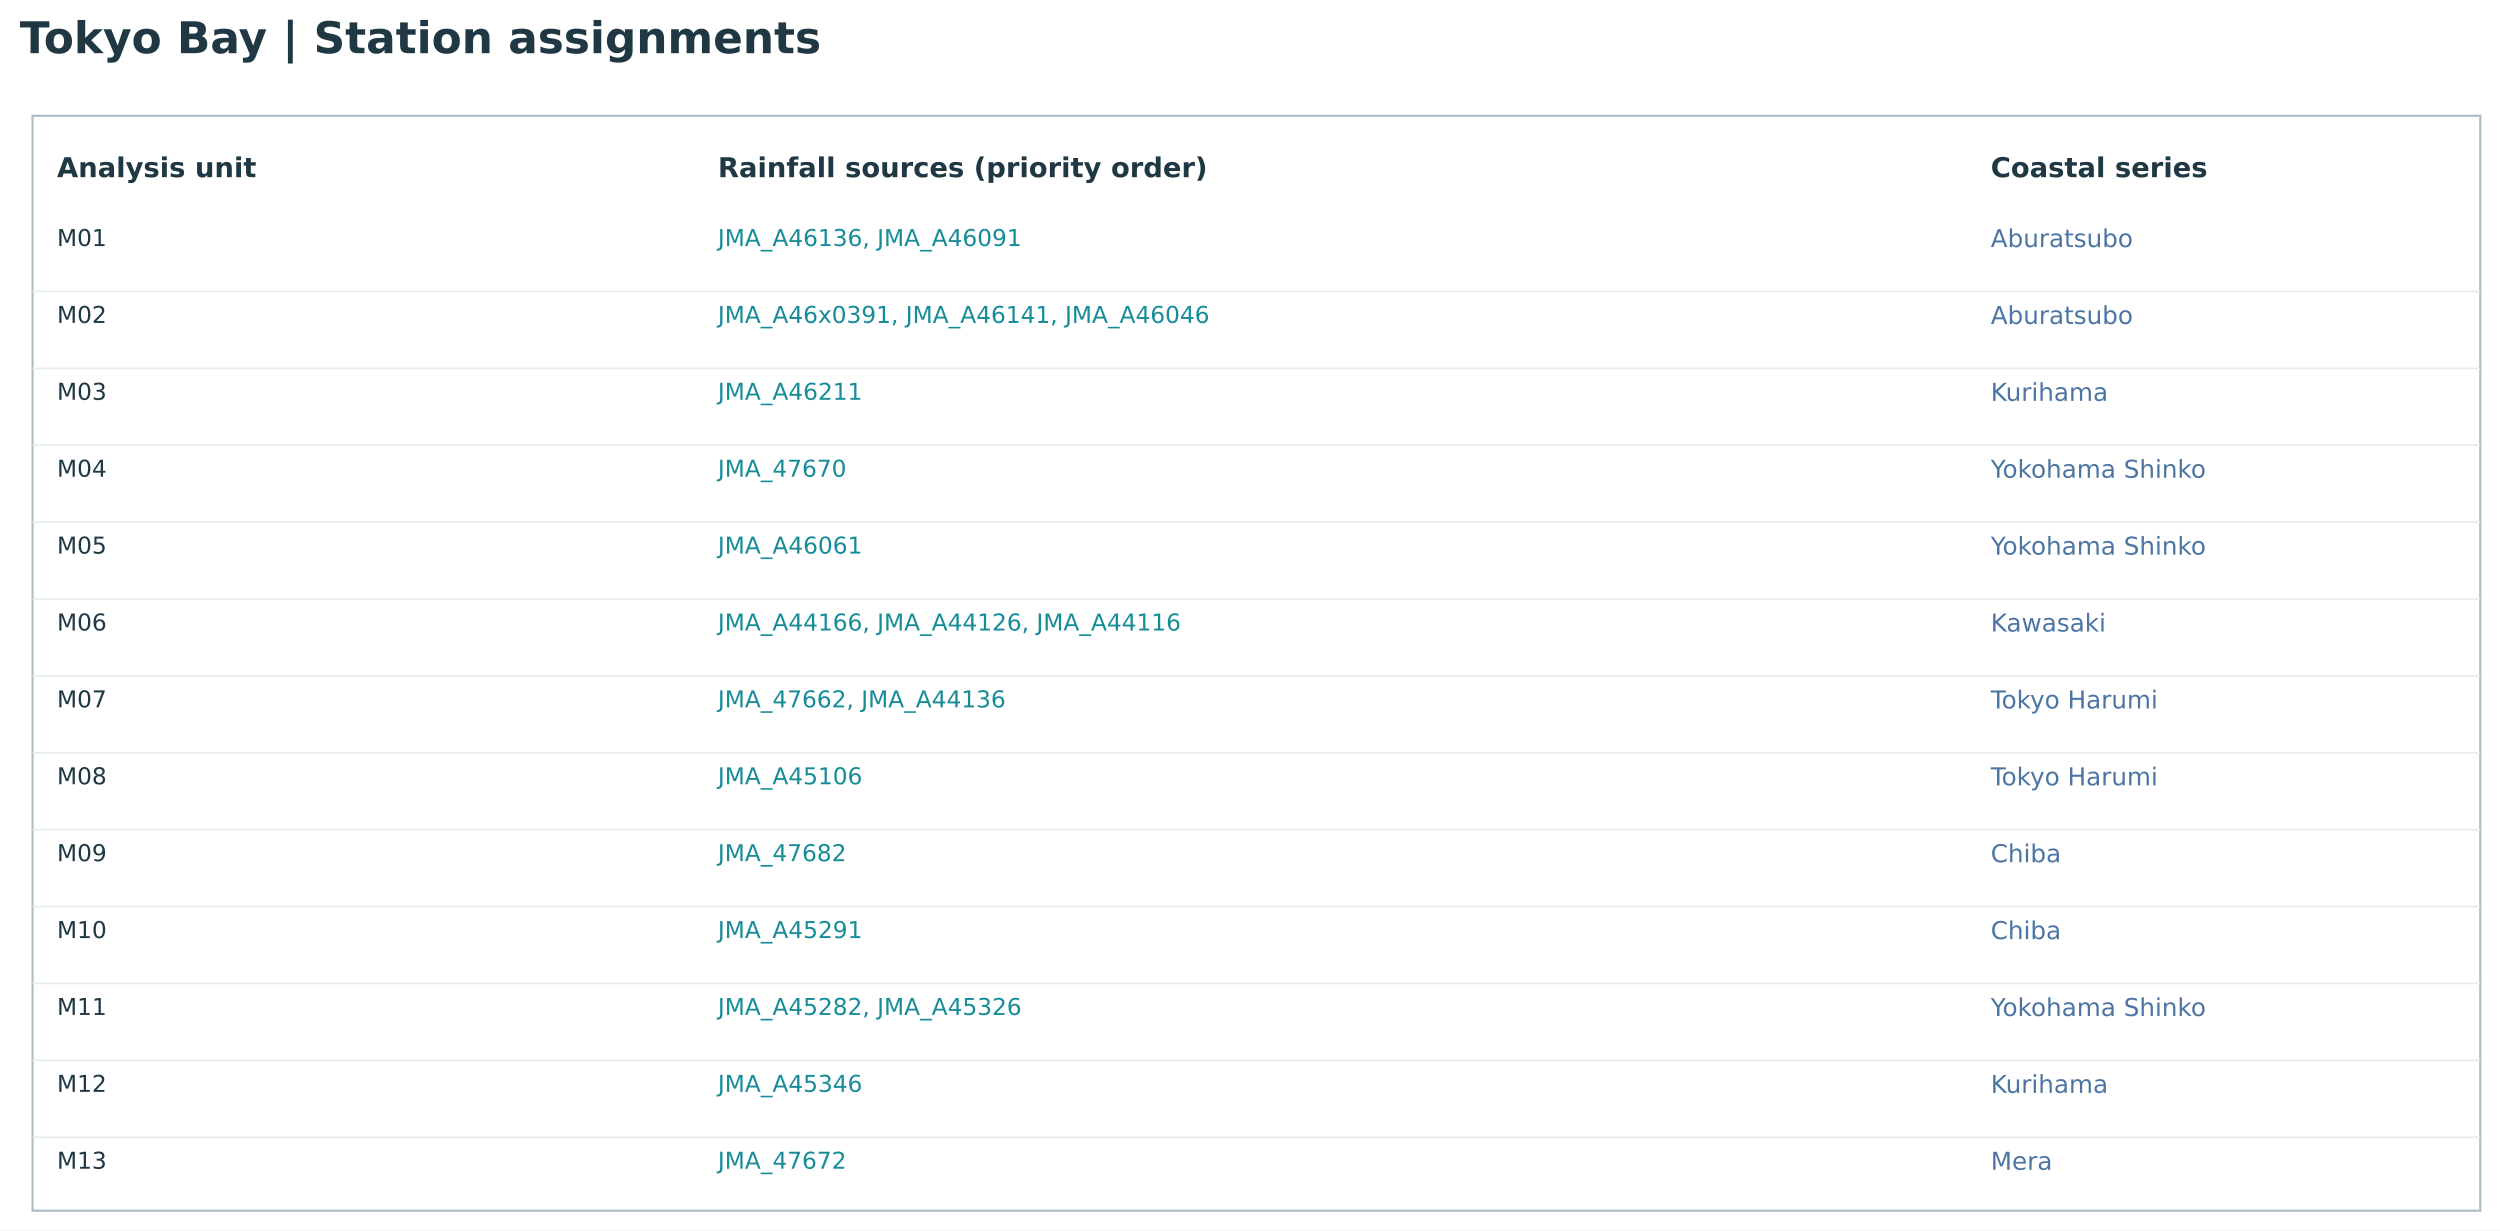
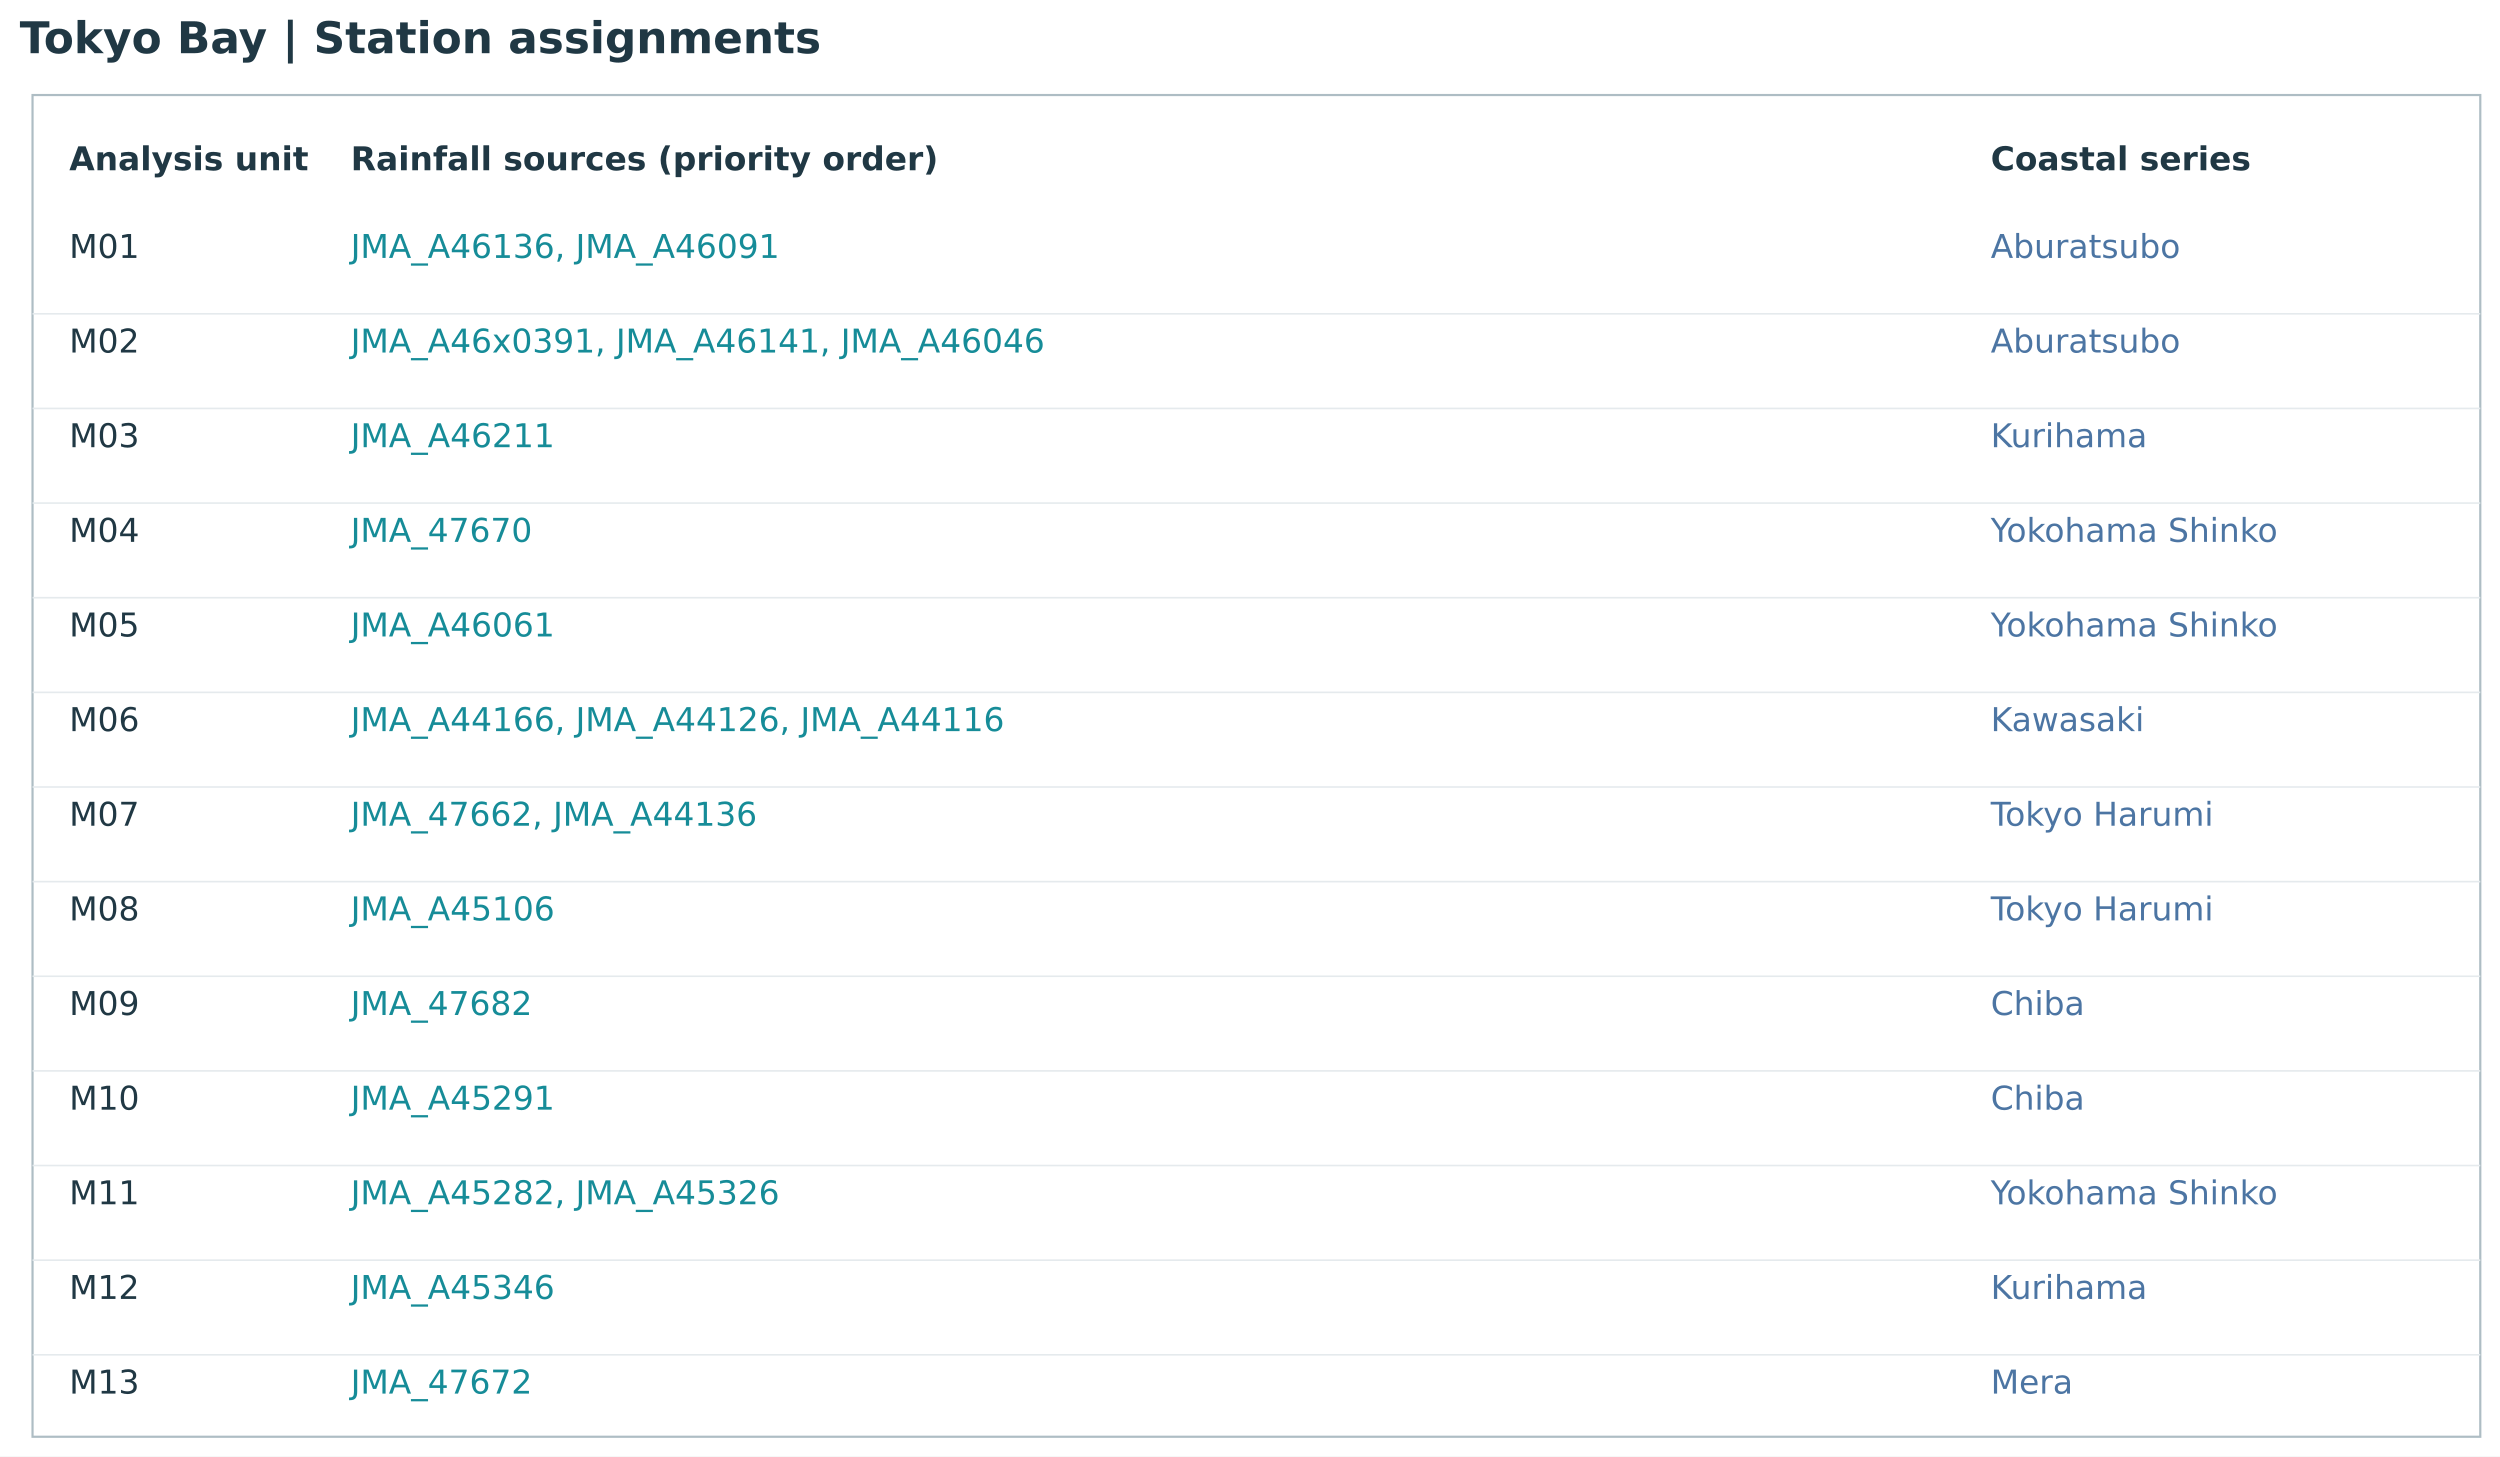
- <svg xmlns="http://www.w3.org/2000/svg" width="912.96pt" height="449.323pt" viewBox="0 0 912.96 449.323" version="1.1">
+ <svg xmlns="http://www.w3.org/2000/svg" width="912.96pt" height="531.878pt" viewBox="0 0 912.96 531.878" version="1.1">
  <defs>
    <style type="text/css">*{stroke-linejoin: round; stroke-linecap: butt}</style>
  </defs>
  <g id="figure_1">
    <g id="patch_1">
-       <path d="M 0 449.323  L 912.96 449.323  L 912.96 0  L 0 0  z " style="fill: #ffffff" />
+       <path d="M 0 531.878 L 912.96 531.878 L 912.96 0 L 0 0 z " style="fill: #ffffff" />
    </g>
    <g id="axes_1">
      <g id="patch_2">
-         <path d="M 11.88 442.123  L 905.76 442.123  L 905.76 42.286  L 11.88 42.286  L 11.88 442.123  z " style="fill: none; stroke: #aebdc4; stroke-width: 0.8; stroke-linejoin: miter" />
+         <path d="M 11.88 524.678 L 905.76 524.678 L 905.76 34.704 L 11.88 34.704 L 11.88 524.678 z " style="fill: none; stroke: #aebdc4; stroke-width: 0.8; stroke-linejoin: miter" />
      </g>
      <g id="line2d_1">
-         <path d="M 11.88 106.43  L 905.76 106.43  " clip-path="url(#p6a3551b5e4)" style="fill: none; stroke: #e5eaed; stroke-width: 0.6; stroke-linecap: square" />
+         <path d="M 11.88 114.595 L 905.76 114.595 " clip-path="url(#p73055f4da6)" style="fill: none; stroke: #e5eaed; stroke-width: 0.6; stroke-linecap: square" />
      </g>
      <g id="line2d_2">
-         <path d="M 11.88 134.51  L 905.76 134.51  " clip-path="url(#p6a3551b5e4)" style="fill: none; stroke: #e5eaed; stroke-width: 0.6; stroke-linecap: square" />
+         <path d="M 11.88 149.155 L 905.76 149.155 " clip-path="url(#p73055f4da6)" style="fill: none; stroke: #e5eaed; stroke-width: 0.6; stroke-linecap: square" />
      </g>
      <g id="line2d_3">
-         <path d="M 11.88 162.59  L 905.76 162.59  " clip-path="url(#p6a3551b5e4)" style="fill: none; stroke: #e5eaed; stroke-width: 0.6; stroke-linecap: square" />
+         <path d="M 11.88 183.715 L 905.76 183.715 " clip-path="url(#p73055f4da6)" style="fill: none; stroke: #e5eaed; stroke-width: 0.6; stroke-linecap: square" />
      </g>
      <g id="line2d_4">
-         <path d="M 11.88 190.67  L 905.76 190.67  " clip-path="url(#p6a3551b5e4)" style="fill: none; stroke: #e5eaed; stroke-width: 0.6; stroke-linecap: square" />
+         <path d="M 11.88 218.275 L 905.76 218.275 " clip-path="url(#p73055f4da6)" style="fill: none; stroke: #e5eaed; stroke-width: 0.6; stroke-linecap: square" />
      </g>
      <g id="line2d_5">
-         <path d="M 11.88 218.75  L 905.76 218.75  " clip-path="url(#p6a3551b5e4)" style="fill: none; stroke: #e5eaed; stroke-width: 0.6; stroke-linecap: square" />
+         <path d="M 11.88 252.835 L 905.76 252.835 " clip-path="url(#p73055f4da6)" style="fill: none; stroke: #e5eaed; stroke-width: 0.6; stroke-linecap: square" />
      </g>
      <g id="line2d_6">
-         <path d="M 11.88 246.83  L 905.76 246.83  " clip-path="url(#p6a3551b5e4)" style="fill: none; stroke: #e5eaed; stroke-width: 0.6; stroke-linecap: square" />
+         <path d="M 11.88 287.395 L 905.76 287.395 " clip-path="url(#p73055f4da6)" style="fill: none; stroke: #e5eaed; stroke-width: 0.6; stroke-linecap: square" />
      </g>
      <g id="line2d_7">
-         <path d="M 11.88 274.91  L 905.76 274.91  " clip-path="url(#p6a3551b5e4)" style="fill: none; stroke: #e5eaed; stroke-width: 0.6; stroke-linecap: square" />
+         <path d="M 11.88 321.955 L 905.76 321.955 " clip-path="url(#p73055f4da6)" style="fill: none; stroke: #e5eaed; stroke-width: 0.6; stroke-linecap: square" />
      </g>
      <g id="line2d_8">
-         <path d="M 11.88 302.99  L 905.76 302.99  " clip-path="url(#p6a3551b5e4)" style="fill: none; stroke: #e5eaed; stroke-width: 0.6; stroke-linecap: square" />
+         <path d="M 11.88 356.515 L 905.76 356.515 " clip-path="url(#p73055f4da6)" style="fill: none; stroke: #e5eaed; stroke-width: 0.6; stroke-linecap: square" />
      </g>
      <g id="line2d_9">
-         <path d="M 11.88 331.07  L 905.76 331.07  " clip-path="url(#p6a3551b5e4)" style="fill: none; stroke: #e5eaed; stroke-width: 0.6; stroke-linecap: square" />
+         <path d="M 11.88 391.075 L 905.76 391.075 " clip-path="url(#p73055f4da6)" style="fill: none; stroke: #e5eaed; stroke-width: 0.6; stroke-linecap: square" />
      </g>
      <g id="line2d_10">
-         <path d="M 11.88 359.15  L 905.76 359.15  " clip-path="url(#p6a3551b5e4)" style="fill: none; stroke: #e5eaed; stroke-width: 0.6; stroke-linecap: square" />
+         <path d="M 11.88 425.635 L 905.76 425.635 " clip-path="url(#p73055f4da6)" style="fill: none; stroke: #e5eaed; stroke-width: 0.6; stroke-linecap: square" />
      </g>
      <g id="line2d_11">
-         <path d="M 11.88 387.23  L 905.76 387.23  " clip-path="url(#p6a3551b5e4)" style="fill: none; stroke: #e5eaed; stroke-width: 0.6; stroke-linecap: square" />
+         <path d="M 11.88 460.195 L 905.76 460.195 " clip-path="url(#p73055f4da6)" style="fill: none; stroke: #e5eaed; stroke-width: 0.6; stroke-linecap: square" />
      </g>
      <g id="line2d_12">
-         <path d="M 11.88 415.31  L 905.76 415.31  " clip-path="url(#p6a3551b5e4)" style="fill: none; stroke: #e5eaed; stroke-width: 0.6; stroke-linecap: square" />
+         <path d="M 11.88 494.755 L 905.76 494.755 " clip-path="url(#p73055f4da6)" style="fill: none; stroke: #e5eaed; stroke-width: 0.6; stroke-linecap: square" />
      </g>
      <g id="line2d_13">
-         <path d="M 11.88 443.39  L 905.76 443.39  " clip-path="url(#p6a3551b5e4)" style="fill: none; stroke: #e5eaed; stroke-width: 0.6; stroke-linecap: square" />
+         <path d="M 11.88 529.315 L 905.76 529.315 " clip-path="url(#p73055f4da6)" style="fill: none; stroke: #e5eaed; stroke-width: 0.6; stroke-linecap: square" />
      </g>
      <g id="text_1">
-         <text style="font-weight: 700; font-size: 10px; font-family: 'DejaVu Sans'; text-anchor: start; fill: #203844" x="20.819" y="64.706" transform="rotate(-0 20.8188 64.7064)">Analysis unit</text>
+         <text style="font-weight: 700; font-size: 12px; font-family: 'DejaVu Sans'; text-anchor: start; fill: #203844" x="25.288" y="62.179" transform="rotate(-0 25.2882 62.1792)">Analysis unit</text>
      </g>
      <g id="text_2">
-         <text style="font-weight: 700; font-size: 10px; font-family: 'DejaVu Sans'; text-anchor: start; fill: #203844" x="262.166" y="64.706" transform="rotate(-0 262.1664 64.7064)">Rainfall sources (priority order)</text>
+         <text style="font-weight: 700; font-size: 12px; font-family: 'DejaVu Sans'; text-anchor: start; fill: #203844" x="128.084" y="62.179" transform="rotate(-0 128.0844 62.1792)">Rainfall sources (priority order)</text>
      </g>
      <g id="text_3">
-         <text style="font-weight: 700; font-size: 10px; font-family: 'DejaVu Sans'; text-anchor: start; fill: #203844" x="726.984" y="64.706" transform="rotate(-0 726.984 64.7064)">Coastal series</text>
+         <text style="font-weight: 700; font-size: 12px; font-family: 'DejaVu Sans'; text-anchor: start; fill: #203844" x="726.984" y="62.179" transform="rotate(-0 726.984 62.1792)">Coastal series</text>
      </g>
      <g id="assignment-M01">
-         <text style="font-size: 8.5px; font-family: 'DejaVu Sans'; text-anchor: start; fill: #203844" x="20.819" y="89.848" transform="rotate(-0 20.8188 89.84841)">M01</text>
+         <text style="font-size: 12px; font-family: 'DejaVu Sans'; text-anchor: start; fill: #203844" x="25.288" y="94.192" transform="rotate(-0 25.2882 94.19239)">M01</text>
      </g>
      <g id="assignment-M01">
-         <text style="font-size: 8.5px; font-family: 'DejaVu Sans'; text-anchor: start; fill: #168c98" x="262.166" y="89.848" transform="rotate(-0 262.1664 89.84841)">JMA_A46136, JMA_A46091</text>
+         <text style="font-size: 12px; font-family: 'DejaVu Sans'; text-anchor: start; fill: #168c98" x="128.084" y="94.192" transform="rotate(-0 128.0844 94.19239)">JMA_A46136, JMA_A46091</text>
      </g>
      <g id="assignment-M01">
-         <text style="font-size: 9px; font-family: 'DejaVu Sans'; text-anchor: start; fill: #4c75a3" x="726.984" y="90.229" transform="rotate(-0 726.984 90.22899)">Aburatsubo</text>
+         <text style="font-size: 12px; font-family: 'DejaVu Sans'; text-anchor: start; fill: #4c75a3" x="726.984" y="94.193" transform="rotate(-0 726.984 94.19333)">Aburatsubo</text>
      </g>
      <g id="assignment-M02">
-         <text style="font-size: 8.5px; font-family: 'DejaVu Sans'; text-anchor: start; fill: #203844" x="20.819" y="117.928" transform="rotate(-0 20.8188 117.9284)">M02</text>
+         <text style="font-size: 12px; font-family: 'DejaVu Sans'; text-anchor: start; fill: #203844" x="25.288" y="128.752" transform="rotate(-0 25.2882 128.7524)">M02</text>
      </g>
      <g id="assignment-M02">
-         <text style="font-size: 8.5px; font-family: 'DejaVu Sans'; text-anchor: start; fill: #168c98" x="262.166" y="117.928" transform="rotate(-0 262.1664 117.9284)">JMA_A46x0391, JMA_A46141, JMA_A46046</text>
+         <text style="font-size: 12px; font-family: 'DejaVu Sans'; text-anchor: start; fill: #168c98" x="128.084" y="128.752" transform="rotate(-0 128.0844 128.7524)">JMA_A46x0391, JMA_A46141, JMA_A46046</text>
      </g>
      <g id="assignment-M02">
-         <text style="font-size: 9px; font-family: 'DejaVu Sans'; text-anchor: start; fill: #4c75a3" x="726.984" y="118.309" transform="rotate(-0 726.984 118.309)">Aburatsubo</text>
+         <text style="font-size: 12px; font-family: 'DejaVu Sans'; text-anchor: start; fill: #4c75a3" x="726.984" y="128.753" transform="rotate(-0 726.984 128.7533)">Aburatsubo</text>
      </g>
      <g id="assignment-M03">
-         <text style="font-size: 8.5px; font-family: 'DejaVu Sans'; text-anchor: start; fill: #203844" x="20.819" y="146.008" transform="rotate(-0 20.8188 146.0084)">M03</text>
+         <text style="font-size: 12px; font-family: 'DejaVu Sans'; text-anchor: start; fill: #203844" x="25.288" y="163.312" transform="rotate(-0 25.2882 163.3124)">M03</text>
      </g>
      <g id="assignment-M03">
-         <text style="font-size: 8.5px; font-family: 'DejaVu Sans'; text-anchor: start; fill: #168c98" x="262.166" y="146.008" transform="rotate(-0 262.1664 146.0084)">JMA_A46211</text>
+         <text style="font-size: 12px; font-family: 'DejaVu Sans'; text-anchor: start; fill: #168c98" x="128.084" y="163.312" transform="rotate(-0 128.0844 163.3124)">JMA_A46211</text>
      </g>
      <g id="assignment-M03">
-         <text style="font-size: 9px; font-family: 'DejaVu Sans'; text-anchor: start; fill: #4c75a3" x="726.984" y="146.389" transform="rotate(-0 726.984 146.389)">Kurihama</text>
+         <text style="font-size: 12px; font-family: 'DejaVu Sans'; text-anchor: start; fill: #4c75a3" x="726.984" y="163.313" transform="rotate(-0 726.984 163.3133)">Kurihama</text>
      </g>
      <g id="assignment-M04">
-         <text style="font-size: 8.5px; font-family: 'DejaVu Sans'; text-anchor: start; fill: #203844" x="20.819" y="174.088" transform="rotate(-0 20.8188 174.0884)">M04</text>
+         <text style="font-size: 12px; font-family: 'DejaVu Sans'; text-anchor: start; fill: #203844" x="25.288" y="197.872" transform="rotate(-0 25.2882 197.8724)">M04</text>
      </g>
      <g id="assignment-M04">
-         <text style="font-size: 8.5px; font-family: 'DejaVu Sans'; text-anchor: start; fill: #168c98" x="262.166" y="174.088" transform="rotate(-0 262.1664 174.0884)">JMA_47670</text>
+         <text style="font-size: 12px; font-family: 'DejaVu Sans'; text-anchor: start; fill: #168c98" x="128.084" y="197.872" transform="rotate(-0 128.0844 197.8724)">JMA_47670</text>
      </g>
      <g id="assignment-M04">
-         <text style="font-size: 9px; font-family: 'DejaVu Sans'; text-anchor: start; fill: #4c75a3" x="726.984" y="174.469" transform="rotate(-0 726.984 174.469)">Yokohama Shinko</text>
+         <text style="font-size: 12px; font-family: 'DejaVu Sans'; text-anchor: start; fill: #4c75a3" x="726.984" y="197.873" transform="rotate(-0 726.984 197.8733)">Yokohama Shinko</text>
      </g>
      <g id="assignment-M05">
-         <text style="font-size: 8.5px; font-family: 'DejaVu Sans'; text-anchor: start; fill: #203844" x="20.819" y="202.168" transform="rotate(-0 20.8188 202.1684)">M05</text>
+         <text style="font-size: 12px; font-family: 'DejaVu Sans'; text-anchor: start; fill: #203844" x="25.288" y="232.432" transform="rotate(-0 25.2882 232.4324)">M05</text>
      </g>
      <g id="assignment-M05">
-         <text style="font-size: 8.5px; font-family: 'DejaVu Sans'; text-anchor: start; fill: #168c98" x="262.166" y="202.168" transform="rotate(-0 262.1664 202.1684)">JMA_A46061</text>
+         <text style="font-size: 12px; font-family: 'DejaVu Sans'; text-anchor: start; fill: #168c98" x="128.084" y="232.432" transform="rotate(-0 128.0844 232.4324)">JMA_A46061</text>
      </g>
      <g id="assignment-M05">
-         <text style="font-size: 9px; font-family: 'DejaVu Sans'; text-anchor: start; fill: #4c75a3" x="726.984" y="202.549" transform="rotate(-0 726.984 202.549)">Yokohama Shinko</text>
+         <text style="font-size: 12px; font-family: 'DejaVu Sans'; text-anchor: start; fill: #4c75a3" x="726.984" y="232.433" transform="rotate(-0 726.984 232.4333)">Yokohama Shinko</text>
      </g>
      <g id="assignment-M06">
-         <text style="font-size: 8.5px; font-family: 'DejaVu Sans'; text-anchor: start; fill: #203844" x="20.819" y="230.248" transform="rotate(-0 20.8188 230.2484)">M06</text>
+         <text style="font-size: 12px; font-family: 'DejaVu Sans'; text-anchor: start; fill: #203844" x="25.288" y="266.992" transform="rotate(-0 25.2882 266.9924)">M06</text>
      </g>
      <g id="assignment-M06">
-         <text style="font-size: 8.5px; font-family: 'DejaVu Sans'; text-anchor: start; fill: #168c98" x="262.166" y="230.248" transform="rotate(-0 262.1664 230.2484)">JMA_A44166, JMA_A44126, JMA_A44116</text>
+         <text style="font-size: 12px; font-family: 'DejaVu Sans'; text-anchor: start; fill: #168c98" x="128.084" y="266.992" transform="rotate(-0 128.0844 266.9924)">JMA_A44166, JMA_A44126, JMA_A44116</text>
      </g>
      <g id="assignment-M06">
-         <text style="font-size: 9px; font-family: 'DejaVu Sans'; text-anchor: start; fill: #4c75a3" x="726.984" y="230.629" transform="rotate(-0 726.984 230.629)">Kawasaki</text>
+         <text style="font-size: 12px; font-family: 'DejaVu Sans'; text-anchor: start; fill: #4c75a3" x="726.984" y="266.993" transform="rotate(-0 726.984 266.9933)">Kawasaki</text>
      </g>
      <g id="assignment-M07">
-         <text style="font-size: 8.5px; font-family: 'DejaVu Sans'; text-anchor: start; fill: #203844" x="20.819" y="258.328" transform="rotate(-0 20.8188 258.3284)">M07</text>
+         <text style="font-size: 12px; font-family: 'DejaVu Sans'; text-anchor: start; fill: #203844" x="25.288" y="301.552" transform="rotate(-0 25.2882 301.5524)">M07</text>
      </g>
      <g id="assignment-M07">
-         <text style="font-size: 8.5px; font-family: 'DejaVu Sans'; text-anchor: start; fill: #168c98" x="262.166" y="258.328" transform="rotate(-0 262.1664 258.3284)">JMA_47662, JMA_A44136</text>
+         <text style="font-size: 12px; font-family: 'DejaVu Sans'; text-anchor: start; fill: #168c98" x="128.084" y="301.552" transform="rotate(-0 128.0844 301.5524)">JMA_47662, JMA_A44136</text>
      </g>
      <g id="assignment-M07">
-         <text style="font-size: 9px; font-family: 'DejaVu Sans'; text-anchor: start; fill: #4c75a3" x="726.984" y="258.709" transform="rotate(-0 726.984 258.709)">Tokyo Harumi</text>
+         <text style="font-size: 12px; font-family: 'DejaVu Sans'; text-anchor: start; fill: #4c75a3" x="726.984" y="301.553" transform="rotate(-0 726.984 301.5533)">Tokyo Harumi</text>
      </g>
      <g id="assignment-M08">
-         <text style="font-size: 8.5px; font-family: 'DejaVu Sans'; text-anchor: start; fill: #203844" x="20.819" y="286.408" transform="rotate(-0 20.8188 286.4084)">M08</text>
+         <text style="font-size: 12px; font-family: 'DejaVu Sans'; text-anchor: start; fill: #203844" x="25.288" y="336.112" transform="rotate(-0 25.2882 336.1124)">M08</text>
      </g>
      <g id="assignment-M08">
-         <text style="font-size: 8.5px; font-family: 'DejaVu Sans'; text-anchor: start; fill: #168c98" x="262.166" y="286.408" transform="rotate(-0 262.1664 286.4084)">JMA_A45106</text>
+         <text style="font-size: 12px; font-family: 'DejaVu Sans'; text-anchor: start; fill: #168c98" x="128.084" y="336.112" transform="rotate(-0 128.0844 336.1124)">JMA_A45106</text>
      </g>
      <g id="assignment-M08">
-         <text style="font-size: 9px; font-family: 'DejaVu Sans'; text-anchor: start; fill: #4c75a3" x="726.984" y="286.789" transform="rotate(-0 726.984 286.789)">Tokyo Harumi</text>
+         <text style="font-size: 12px; font-family: 'DejaVu Sans'; text-anchor: start; fill: #4c75a3" x="726.984" y="336.113" transform="rotate(-0 726.984 336.1133)">Tokyo Harumi</text>
      </g>
      <g id="assignment-M09">
-         <text style="font-size: 8.5px; font-family: 'DejaVu Sans'; text-anchor: start; fill: #203844" x="20.819" y="314.488" transform="rotate(-0 20.8188 314.4884)">M09</text>
+         <text style="font-size: 12px; font-family: 'DejaVu Sans'; text-anchor: start; fill: #203844" x="25.288" y="370.672" transform="rotate(-0 25.2882 370.6724)">M09</text>
      </g>
      <g id="assignment-M09">
-         <text style="font-size: 8.5px; font-family: 'DejaVu Sans'; text-anchor: start; fill: #168c98" x="262.166" y="314.488" transform="rotate(-0 262.1664 314.4884)">JMA_47682</text>
+         <text style="font-size: 12px; font-family: 'DejaVu Sans'; text-anchor: start; fill: #168c98" x="128.084" y="370.672" transform="rotate(-0 128.0844 370.6724)">JMA_47682</text>
      </g>
      <g id="assignment-M09">
-         <text style="font-size: 9px; font-family: 'DejaVu Sans'; text-anchor: start; fill: #4c75a3" x="726.984" y="314.869" transform="rotate(-0 726.984 314.869)">Chiba</text>
+         <text style="font-size: 12px; font-family: 'DejaVu Sans'; text-anchor: start; fill: #4c75a3" x="726.984" y="370.673" transform="rotate(-0 726.984 370.6733)">Chiba</text>
      </g>
      <g id="assignment-M10">
-         <text style="font-size: 8.5px; font-family: 'DejaVu Sans'; text-anchor: start; fill: #203844" x="20.819" y="342.568" transform="rotate(-0 20.8188 342.5684)">M10</text>
+         <text style="font-size: 12px; font-family: 'DejaVu Sans'; text-anchor: start; fill: #203844" x="25.288" y="405.232" transform="rotate(-0 25.2882 405.2324)">M10</text>
      </g>
      <g id="assignment-M10">
-         <text style="font-size: 8.5px; font-family: 'DejaVu Sans'; text-anchor: start; fill: #168c98" x="262.166" y="342.568" transform="rotate(-0 262.1664 342.5684)">JMA_A45291</text>
+         <text style="font-size: 12px; font-family: 'DejaVu Sans'; text-anchor: start; fill: #168c98" x="128.084" y="405.232" transform="rotate(-0 128.0844 405.2324)">JMA_A45291</text>
      </g>
      <g id="assignment-M10">
-         <text style="font-size: 9px; font-family: 'DejaVu Sans'; text-anchor: start; fill: #4c75a3" x="726.984" y="342.949" transform="rotate(-0 726.984 342.949)">Chiba</text>
+         <text style="font-size: 12px; font-family: 'DejaVu Sans'; text-anchor: start; fill: #4c75a3" x="726.984" y="405.233" transform="rotate(-0 726.984 405.2333)">Chiba</text>
      </g>
      <g id="assignment-M11">
-         <text style="font-size: 8.5px; font-family: 'DejaVu Sans'; text-anchor: start; fill: #203844" x="20.819" y="370.648" transform="rotate(-0 20.8188 370.6484)">M11</text>
+         <text style="font-size: 12px; font-family: 'DejaVu Sans'; text-anchor: start; fill: #203844" x="25.288" y="439.792" transform="rotate(-0 25.2882 439.7924)">M11</text>
      </g>
      <g id="assignment-M11">
-         <text style="font-size: 8.5px; font-family: 'DejaVu Sans'; text-anchor: start; fill: #168c98" x="262.166" y="370.648" transform="rotate(-0 262.1664 370.6484)">JMA_A45282, JMA_A45326</text>
+         <text style="font-size: 12px; font-family: 'DejaVu Sans'; text-anchor: start; fill: #168c98" x="128.084" y="439.792" transform="rotate(-0 128.0844 439.7924)">JMA_A45282, JMA_A45326</text>
      </g>
      <g id="assignment-M11">
-         <text style="font-size: 9px; font-family: 'DejaVu Sans'; text-anchor: start; fill: #4c75a3" x="726.984" y="371.029" transform="rotate(-0 726.984 371.029)">Yokohama Shinko</text>
+         <text style="font-size: 12px; font-family: 'DejaVu Sans'; text-anchor: start; fill: #4c75a3" x="726.984" y="439.793" transform="rotate(-0 726.984 439.7933)">Yokohama Shinko</text>
      </g>
      <g id="assignment-M12">
-         <text style="font-size: 8.5px; font-family: 'DejaVu Sans'; text-anchor: start; fill: #203844" x="20.819" y="398.728" transform="rotate(-0 20.8188 398.7284)">M12</text>
+         <text style="font-size: 12px; font-family: 'DejaVu Sans'; text-anchor: start; fill: #203844" x="25.288" y="474.352" transform="rotate(-0 25.2882 474.3524)">M12</text>
      </g>
      <g id="assignment-M12">
-         <text style="font-size: 8.5px; font-family: 'DejaVu Sans'; text-anchor: start; fill: #168c98" x="262.166" y="398.728" transform="rotate(-0 262.1664 398.7284)">JMA_A45346</text>
+         <text style="font-size: 12px; font-family: 'DejaVu Sans'; text-anchor: start; fill: #168c98" x="128.084" y="474.352" transform="rotate(-0 128.0844 474.3524)">JMA_A45346</text>
      </g>
      <g id="assignment-M12">
-         <text style="font-size: 9px; font-family: 'DejaVu Sans'; text-anchor: start; fill: #4c75a3" x="726.984" y="399.109" transform="rotate(-0 726.984 399.109)">Kurihama</text>
+         <text style="font-size: 12px; font-family: 'DejaVu Sans'; text-anchor: start; fill: #4c75a3" x="726.984" y="474.353" transform="rotate(-0 726.984 474.3533)">Kurihama</text>
      </g>
      <g id="assignment-M13">
-         <text style="font-size: 8.5px; font-family: 'DejaVu Sans'; text-anchor: start; fill: #203844" x="20.819" y="426.808" transform="rotate(-0 20.8188 426.8084)">M13</text>
+         <text style="font-size: 12px; font-family: 'DejaVu Sans'; text-anchor: start; fill: #203844" x="25.288" y="508.912" transform="rotate(-0 25.2882 508.9124)">M13</text>
      </g>
      <g id="assignment-M13">
-         <text style="font-size: 8.5px; font-family: 'DejaVu Sans'; text-anchor: start; fill: #168c98" x="262.166" y="426.808" transform="rotate(-0 262.1664 426.8084)">JMA_47672</text>
+         <text style="font-size: 12px; font-family: 'DejaVu Sans'; text-anchor: start; fill: #168c98" x="128.084" y="508.912" transform="rotate(-0 128.0844 508.9124)">JMA_47672</text>
      </g>
      <g id="assignment-M13">
-         <text style="font-size: 9px; font-family: 'DejaVu Sans'; text-anchor: start; fill: #4c75a3" x="726.984" y="427.188" transform="rotate(-0 726.984 427.1883)">Mera</text>
+         <text style="font-size: 12px; font-family: 'DejaVu Sans'; text-anchor: start; fill: #4c75a3" x="726.984" y="508.912" transform="rotate(-0 726.984 508.9124)">Mera</text>
      </g>
    </g>
    <g id="text_4">
      <text style="font-weight: 700; font-size: 16px; font-family: 'DejaVu Sans'; text-anchor: start; fill: #203844" x="7.2" y="19.427" transform="rotate(-0 7.2 19.4275)">Tokyo Bay | Station assignments</text>
    </g>
  </g>
  <defs>
-     <clipPath id="p6a3551b5e4">
-       <rect x="11.88" y="68.443" width="893.88" height="373.68" />
+     <clipPath id="p73055f4da6">
+       <rect x="11.88" y="66.758" width="893.88" height="457.92" />
    </clipPath>
  </defs>
</svg>
